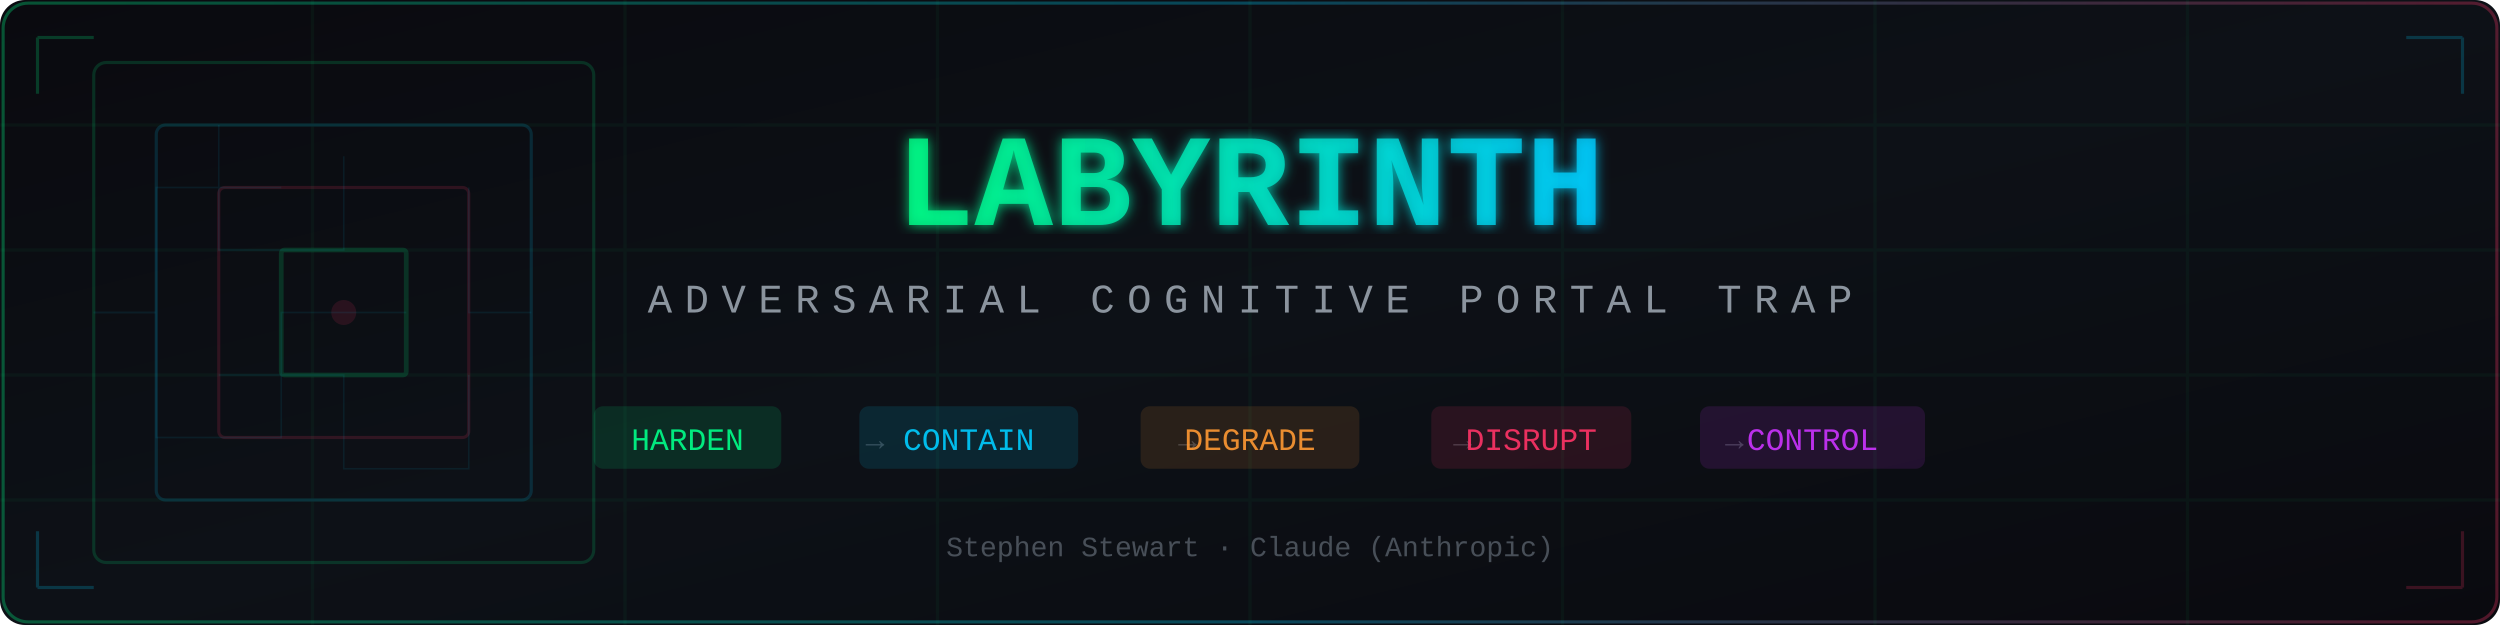
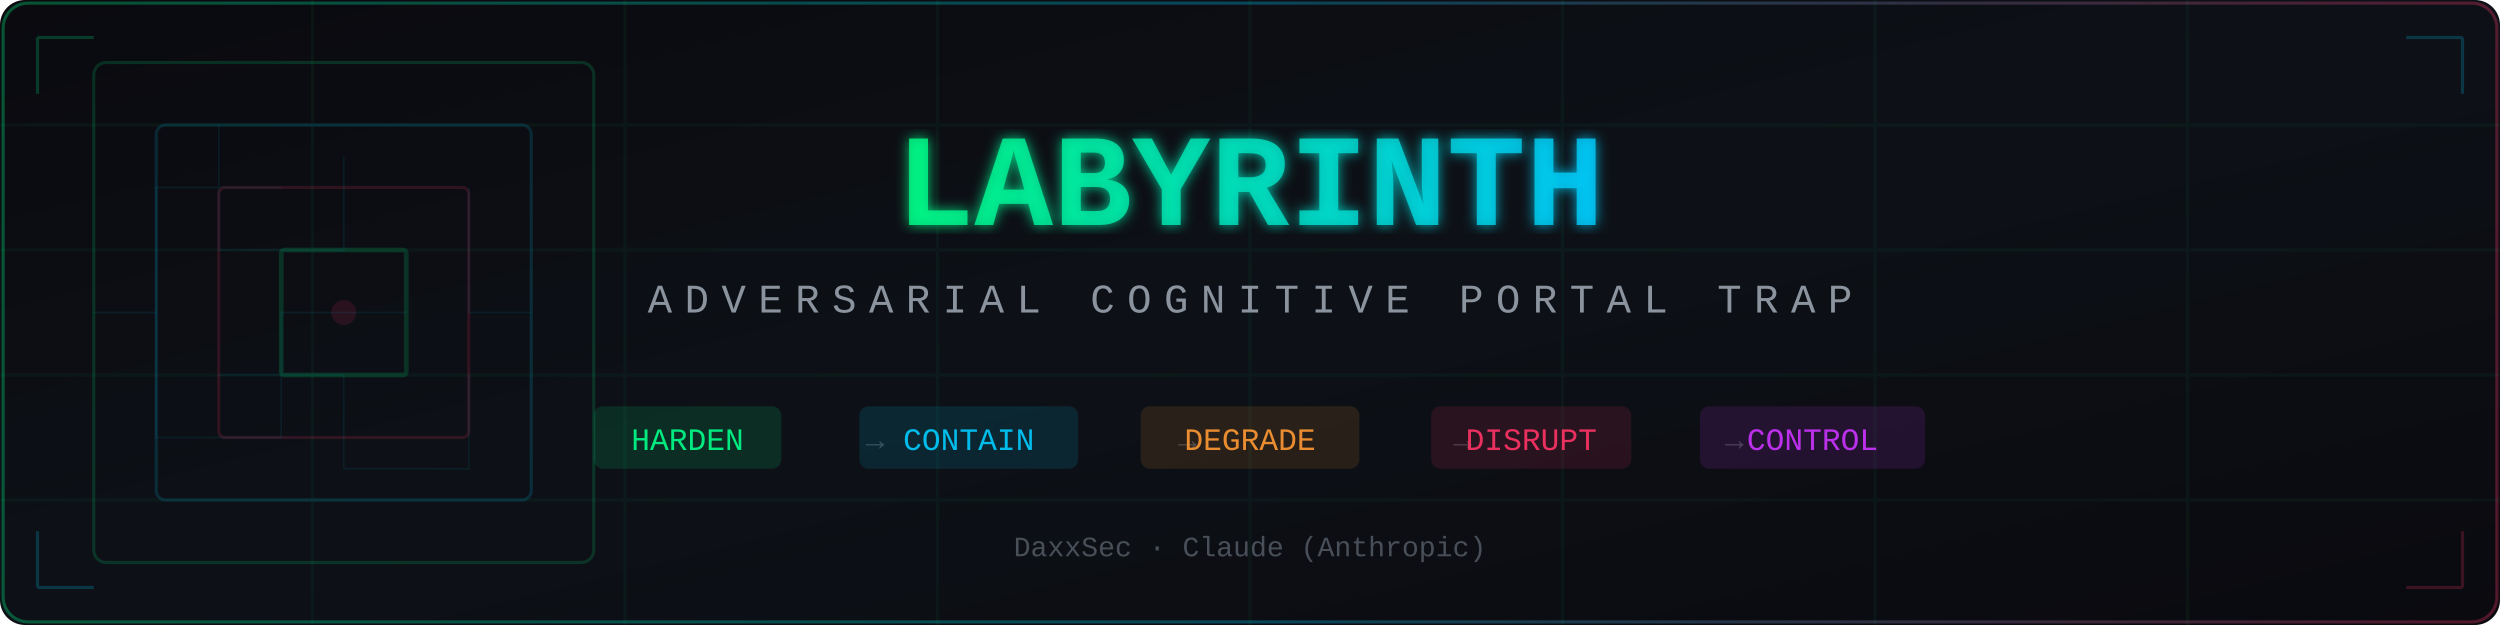
<svg xmlns="http://www.w3.org/2000/svg" viewBox="0 0 800 200">
  <defs>
    <linearGradient id="bg" x1="0%" y1="0%" x2="100%" y2="100%">
      <stop offset="0%" style="stop-color:#0a0a0f;stop-opacity:1" />
      <stop offset="50%" style="stop-color:#0d1117;stop-opacity:1" />
      <stop offset="100%" style="stop-color:#0a0a0f;stop-opacity:1" />
    </linearGradient>
    <linearGradient id="accent" x1="0%" y1="0%" x2="100%" y2="0%">
      <stop offset="0%" style="stop-color:#00ff88;stop-opacity:1" />
      <stop offset="50%" style="stop-color:#00ccff;stop-opacity:1" />
      <stop offset="100%" style="stop-color:#ff3366;stop-opacity:1" />
    </linearGradient>
    <linearGradient id="textglow" x1="0%" y1="0%" x2="100%" y2="0%">
      <stop offset="0%" style="stop-color:#00ff88;stop-opacity:0.8" />
      <stop offset="100%" style="stop-color:#00ccff;stop-opacity:0.8" />
    </linearGradient>
    <filter id="glow">
      <feGaussianBlur stdDeviation="2" result="blur" />
      <feMerge>
        <feMergeNode in="blur" />
        <feMergeNode in="SourceGraphic" />
      </feMerge>
    </filter>
    <filter id="softglow">
      <feGaussianBlur stdDeviation="4" result="blur" />
      <feMerge>
        <feMergeNode in="blur" />
        <feMergeNode in="SourceGraphic" />
      </feMerge>
    </filter>
  </defs>
  <rect width="800" height="200" fill="url(#bg)" rx="8" />
  <rect x="1" y="1" width="798" height="198" fill="none" stroke="url(#accent)" stroke-width="1" rx="8" opacity="0.3" />
  <g opacity="0.04" stroke="#00ff88">
    <line x1="0" y1="40" x2="800" y2="40" />
    <line x1="0" y1="80" x2="800" y2="80" />
    <line x1="0" y1="120" x2="800" y2="120" />
    <line x1="0" y1="160" x2="800" y2="160" />
    <line x1="100" y1="0" x2="100" y2="200" />
    <line x1="200" y1="0" x2="200" y2="200" />
    <line x1="300" y1="0" x2="300" y2="200" />
    <line x1="400" y1="0" x2="400" y2="200" />
    <line x1="500" y1="0" x2="500" y2="200" />
    <line x1="600" y1="0" x2="600" y2="200" />
    <line x1="700" y1="0" x2="700" y2="200" />
  </g>
  <g transform="translate(110, 100)" opacity="0.15">
    <rect x="-80" y="-80" width="160" height="160" fill="none" stroke="#00ff88" stroke-width="1" rx="4" />
    <rect x="-60" y="-60" width="120" height="120" fill="none" stroke="#00ccff" stroke-width="1" rx="3" />
    <rect x="-40" y="-40" width="80" height="80" fill="none" stroke="#ff3366" stroke-width="1" rx="2" />
    <rect x="-20" y="-20" width="40" height="40" fill="none" stroke="#00ff88" stroke-width="1.5" rx="1" />
    <circle cx="0" cy="0" r="4" fill="#ff3366" opacity="0.8" />
  </g>
  <g opacity="0.08" stroke="#00ccff" stroke-width="0.5" fill="none">
    <path d="M 30,100 L 50,100 L 50,60 L 90,60" />
    <path d="M 30,100 L 50,100 L 50,140 L 90,140 L 90,100 L 130,100" />
    <path d="M 70,40 L 70,80 L 110,80 L 110,50" />
    <path d="M 150,60 L 150,100 L 170,100" />
    <path d="M 70,120 L 110,120 L 110,150 L 150,150 L 150,120" />
  </g>
  <text x="400" y="72" text-anchor="middle" font-family="monospace, 'Courier New'" font-size="42" font-weight="bold" fill="url(#textglow)" filter="url(#glow)">LABYRINTH</text>
  <text x="400" y="100" text-anchor="middle" font-family="monospace, 'Courier New'" font-size="13" fill="#8b949e" letter-spacing="4">ADVERSARIAL COGNITIVE PORTAL TRAP</text>
  <line x1="250" y1="112" x2="550" y2="112" stroke="url(#accent)" stroke-width="1" opacity="0.5" />
  <g transform="translate(400, 140)" text-anchor="middle" font-family="monospace, 'Courier New'" font-size="10">
    <g transform="translate(-180, 0)">
      <rect x="-30" y="-10" width="60" height="20" fill="#00ff88" opacity="0.12" rx="3" />
      <text fill="#00ff88" dy="4" opacity="0.9">HARDEN</text>
    </g>
    <text x="-120" dy="4" fill="#3b4048">→</text>
    <g transform="translate(-90, 0)">
      <rect x="-35" y="-10" width="70" height="20" fill="#00ccff" opacity="0.12" rx="3" />
      <text fill="#00ccff" dy="4" opacity="0.9">CONTAIN</text>
    </g>
    <text x="-20" dy="4" fill="#3b4048">→</text>
    <g transform="translate(0, 0)">
      <rect x="-35" y="-10" width="70" height="20" fill="#ff9933" opacity="0.12" rx="3" />
      <text fill="#ff9933" dy="4" opacity="0.9">DEGRADE</text>
    </g>
    <text x="68" dy="4" fill="#3b4048">→</text>
    <g transform="translate(90, 0)">
      <rect x="-32" y="-10" width="64" height="20" fill="#ff3366" opacity="0.12" rx="3" />
      <text fill="#ff3366" dy="4" opacity="0.9">DISRUPT</text>
    </g>
    <text x="155" dy="4" fill="#3b4048">→</text>
    <g transform="translate(180, 0)">
      <rect x="-36" y="-10" width="72" height="20" fill="#cc33ff" opacity="0.12" rx="3" />
      <text fill="#cc33ff" dy="4" opacity="0.9">CONTROL</text>
    </g>
  </g>
-   <text x="400" y="178" text-anchor="middle" font-family="monospace, 'Courier New'" font-size="9" fill="#484f58">Stephen Stewart  ·  Claude (Anthropic)</text>
+   <text x="400" y="178" text-anchor="middle" font-family="monospace, 'Courier New'" font-size="9" fill="#484f58">DaxxSec  ·  Claude (Anthropic)</text>
  <g opacity="0.2">
    <path d="M 12,12 L 12,30" stroke="#00ff88" stroke-width="1" />
    <path d="M 12,12 L 30,12" stroke="#00ff88" stroke-width="1" />
    <path d="M 788,12 L 788,30" stroke="#00ccff" stroke-width="1" />
    <path d="M 788,12 L 770,12" stroke="#00ccff" stroke-width="1" />
    <path d="M 12,188 L 12,170" stroke="#00ccff" stroke-width="1" />
    <path d="M 12,188 L 30,188" stroke="#00ccff" stroke-width="1" />
    <path d="M 788,188 L 788,170" stroke="#ff3366" stroke-width="1" />
    <path d="M 788,188 L 770,188" stroke="#ff3366" stroke-width="1" />
  </g>
</svg>
